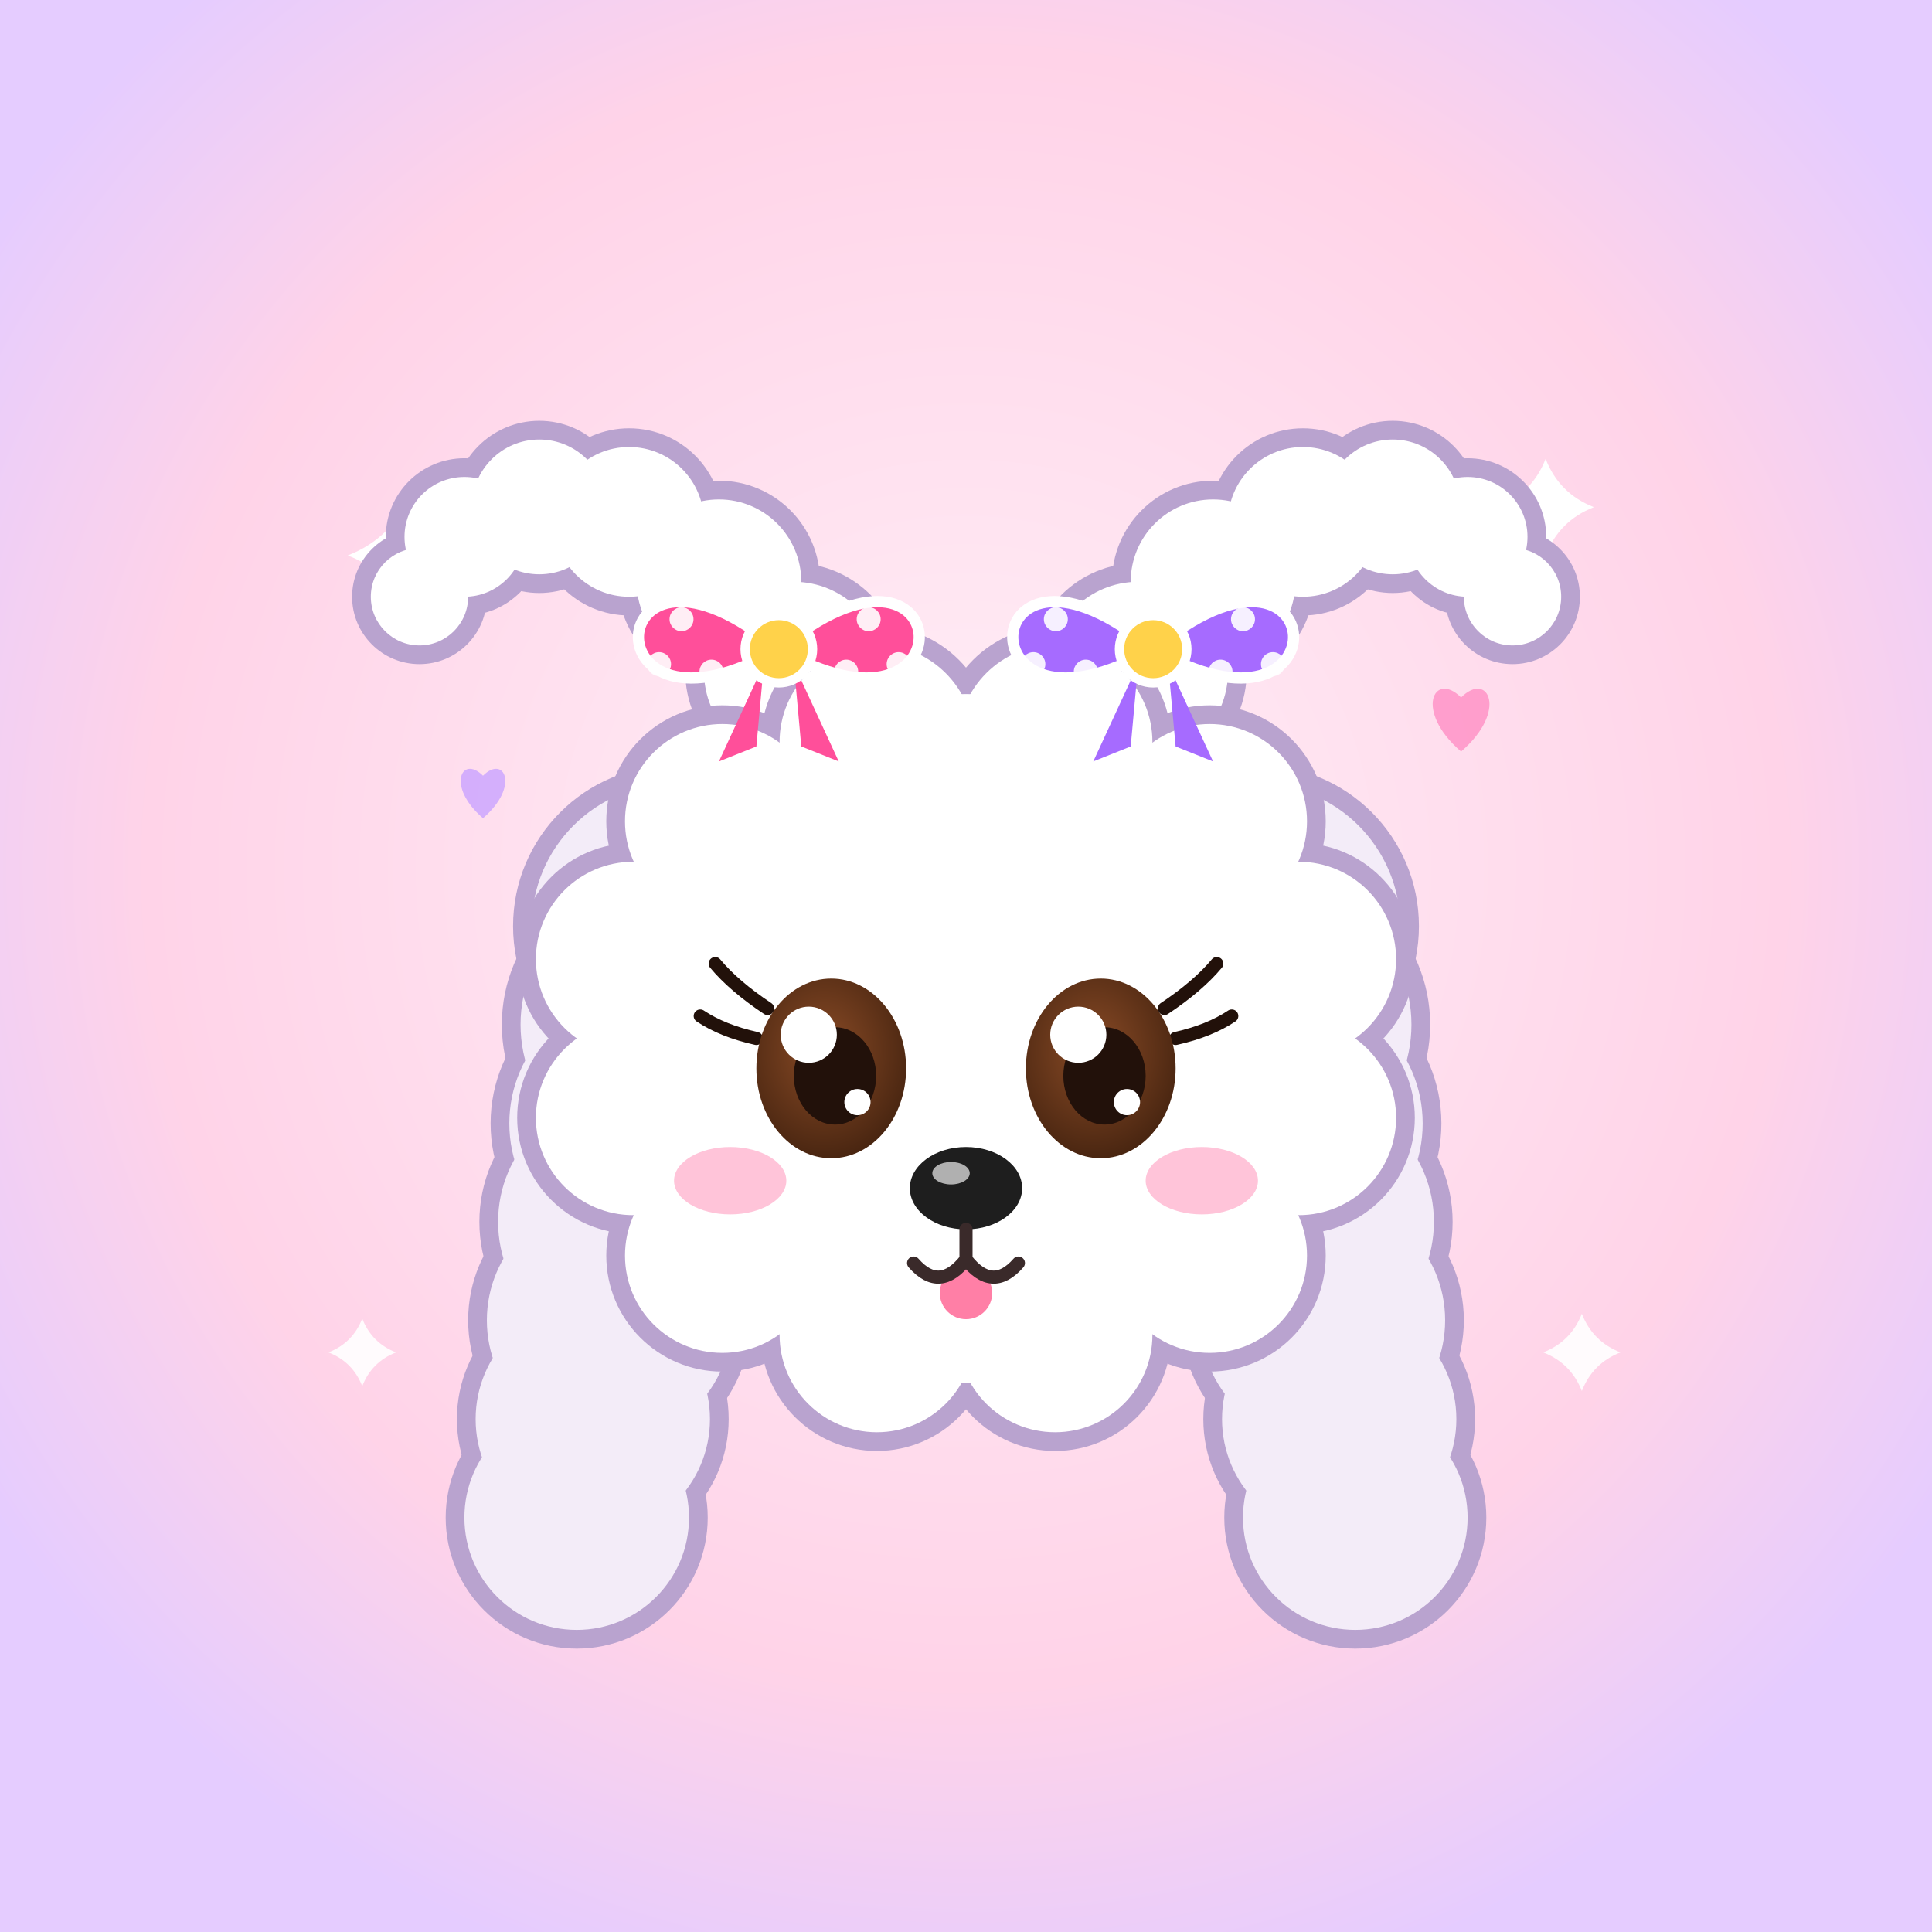
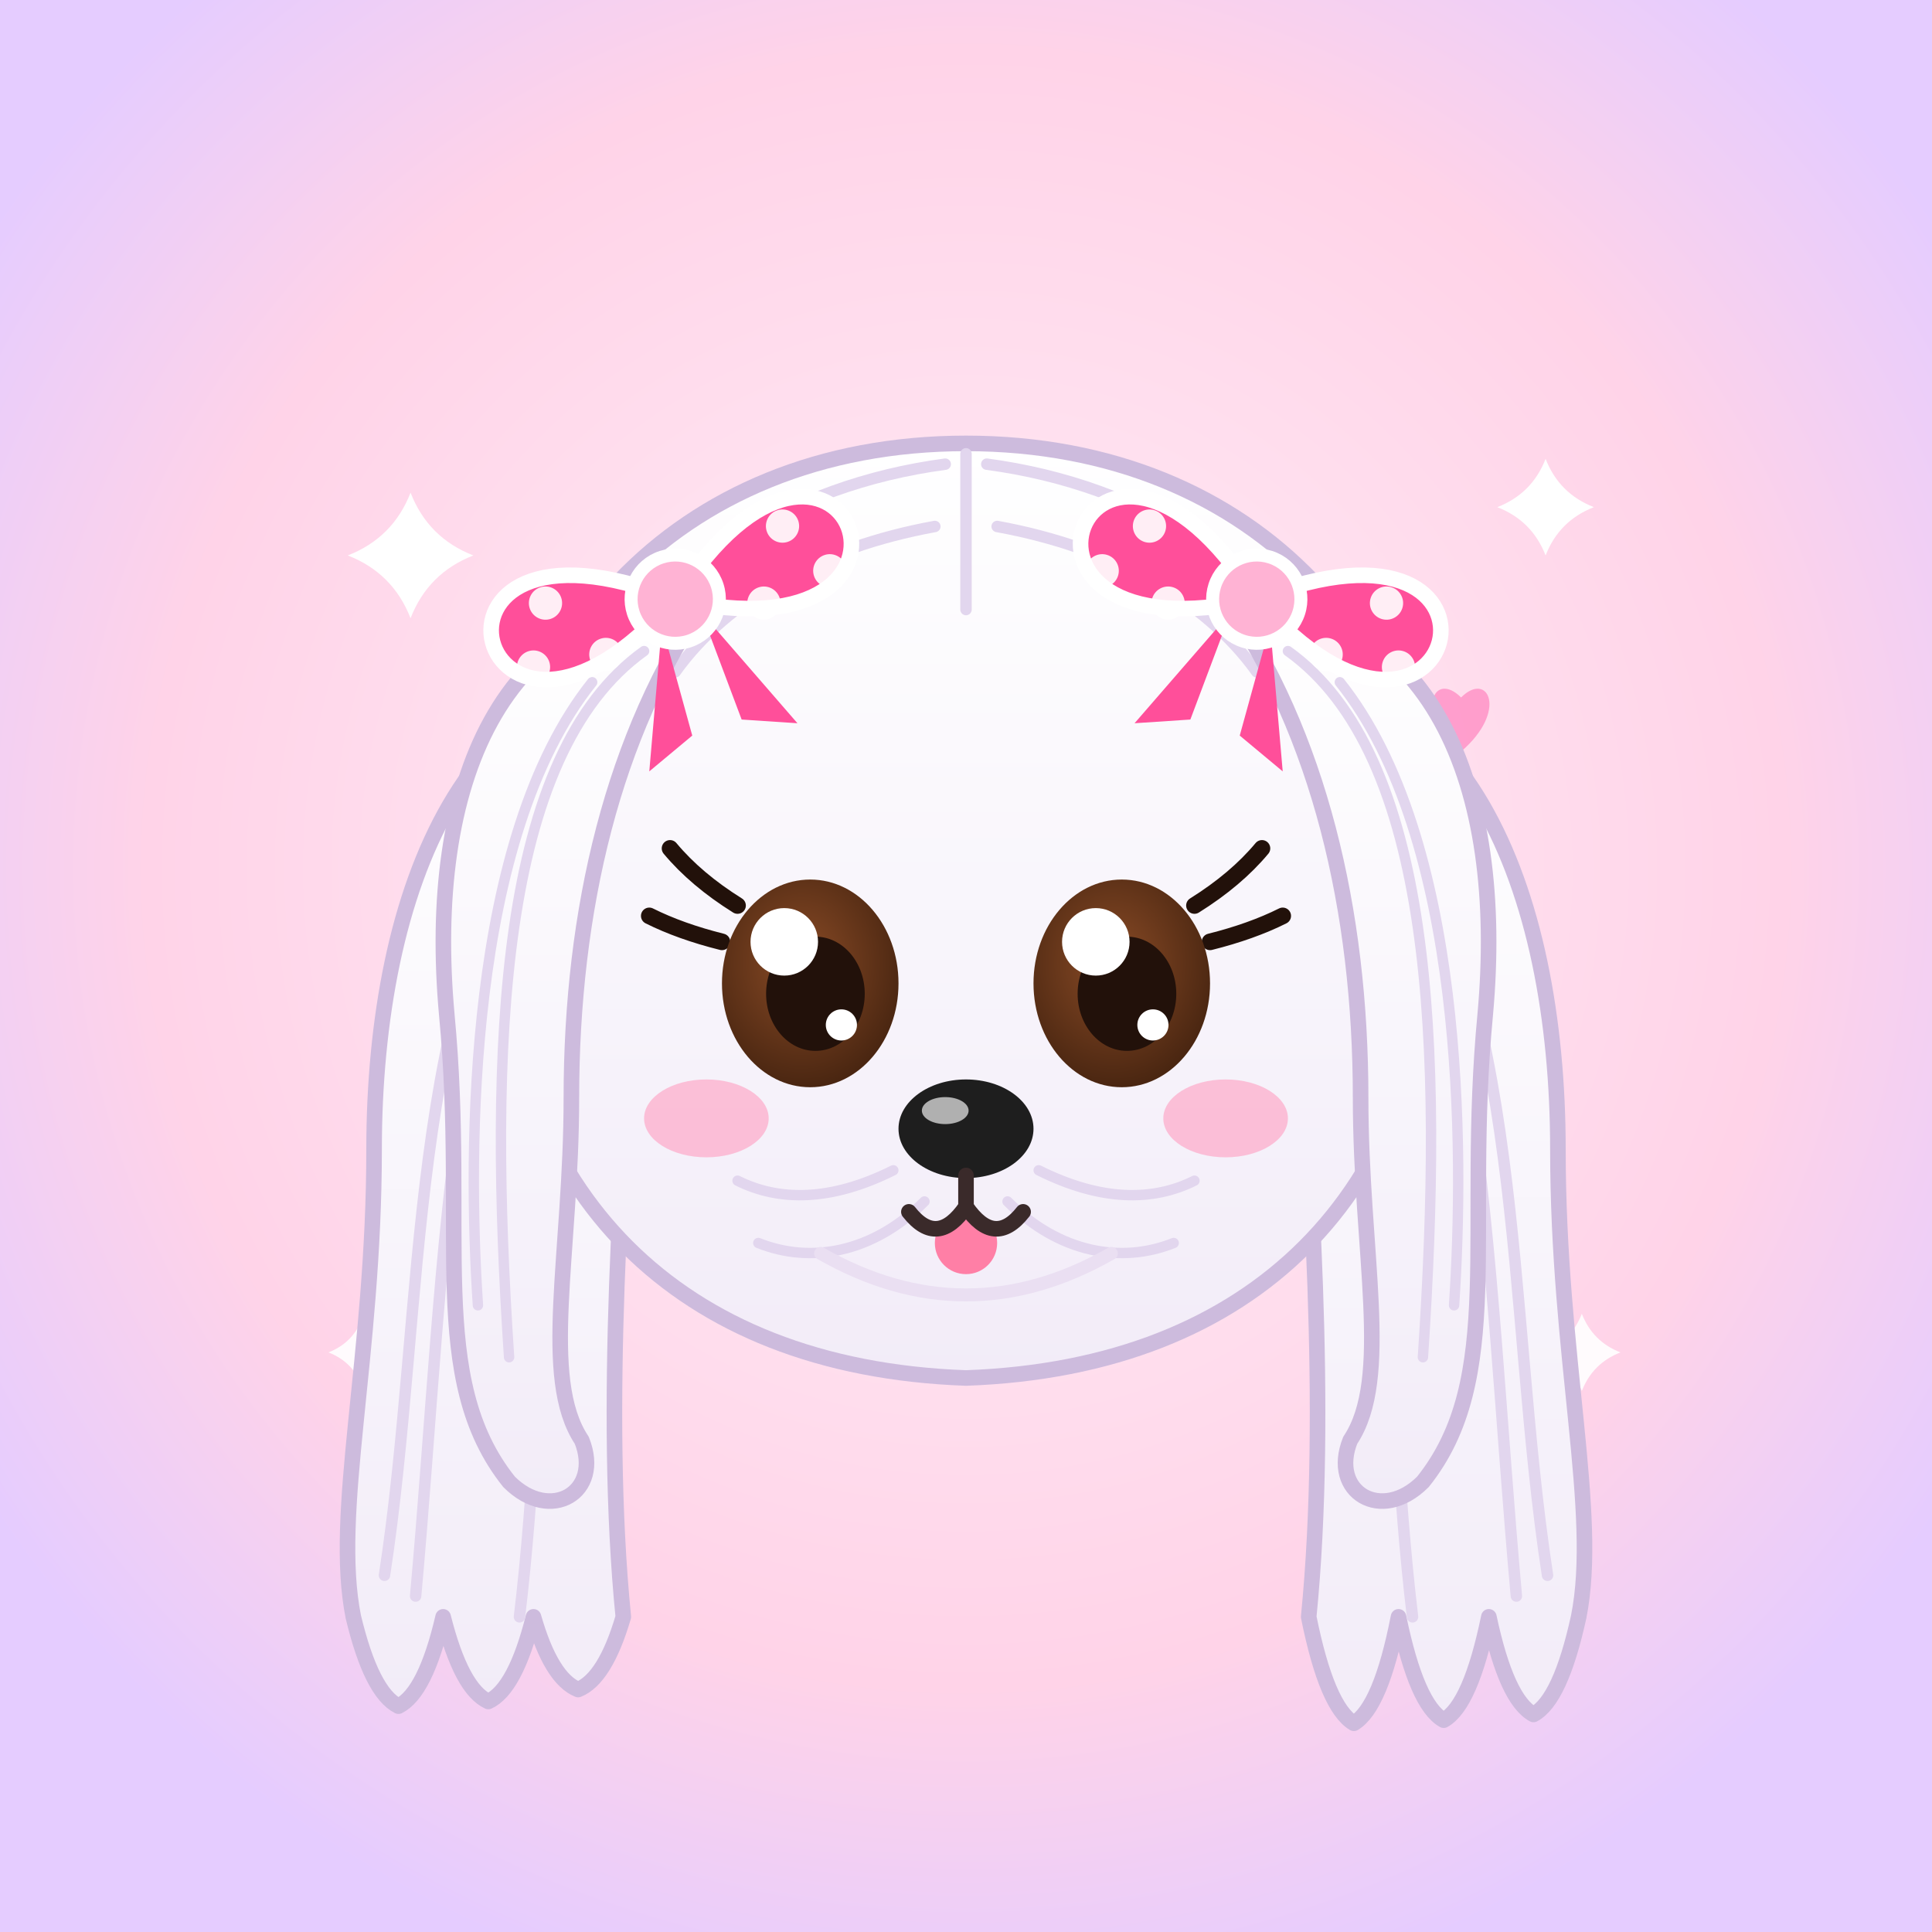
<svg xmlns="http://www.w3.org/2000/svg" width="800" height="800" viewBox="0 0 800 800">
  <defs>
    <radialGradient id="eyeGrad" cx="45%" cy="40%" r="60%">
      <stop offset="0" stop-color="#8A4B26" />
      <stop offset="1" stop-color="#4A2611" />
    </radialGradient>
+     <linearGradient id="hairGrad" x1="0" y1="0" x2="0" y2="1">
+       <stop offset="0" stop-color="#FFFFFF" />
+       <stop offset="1" stop-color="#F2ECF8" />
+     </linearGradient>
    <radialGradient id="avBg" cx="50%" cy="45%" r="60%">
      <stop offset="0" stop-color="#FFF0F7" />
      <stop offset="0.7" stop-color="#FFD3E8" />
      <stop offset="1" stop-color="#E5CCFF" />
    </radialGradient>
    <linearGradient id="sky" x1="0" y1="0" x2="0" y2="1">
      <stop offset="0" stop-color="#CDE8FF" />
      <stop offset="0.55" stop-color="#F3E4FF" />
      <stop offset="1" stop-color="#FFE3F0" />
    </linearGradient>
    <linearGradient id="badge" x1="0" y1="0" x2="1" y2="1">
      <stop offset="0" stop-color="#FF7DB6" />
      <stop offset="1" stop-color="#B07CFF" />
    </linearGradient>
  </defs>
  <rect width="800" height="800" fill="url(#avBg)" />
  <path d="M 170 204 Q 177.28 222.72 196 230 Q 177.28 237.28 170 256 Q 162.72 237.28 144 230 Q 162.72 222.72 170 204 Z" fill="#FFFFFF" opacity="1.0" />
  <path d="M 640 190 Q 645.6 204.4 660 210 Q 645.6 215.6 640 230 Q 634.4 215.6 620 210 Q 634.4 204.4 640 190 Z" fill="#FFFFFF" opacity="1.0" />
  <path d="M 655 544 Q 659.48 555.52 671 560 Q 659.48 564.48 655 576 Q 650.52 564.48 639 560 Q 650.52 555.52 655 544 Z" fill="#FFFFFF" opacity="0.9" />
  <path d="M 150 546 Q 153.92 556.08 164 560 Q 153.92 563.92 150 574 Q 146.08 563.92 136 560 Q 146.08 556.08 150 546 Z" fill="#FFFFFF" opacity="0.9" />
  <path transform="translate(605 300) scale(1.4)" d="M 0 8 C -14 -4 -8 -16 0 -8 C 8 -16 14 -4 0 8 Z" fill="#FF8FC4" opacity="0.8" />
  <path transform="translate(200 330) scale(1.1)" d="M 0 8 C -14 -4 -8 -16 0 -8 C 8 -16 14 -4 0 8 Z" fill="#C9A3FF" opacity="0.8" />
-   <g transform="translate(400 430) scale(1.55)">
-     <circle cx="-78.0" cy="-30.0" r="43.0" fill="#B9A3CF" />
-     <circle cx="-82.3" cy="-3.7" r="41.7" fill="#B9A3CF" />
-     <circle cx="-86.7" cy="22.7" r="40.3" fill="#B9A3CF" />
-     <circle cx="-91.0" cy="49.0" r="39.0" fill="#B9A3CF" />
-     <circle cx="-95.3" cy="75.3" r="37.7" fill="#B9A3CF" />
-     <circle cx="-99.7" cy="101.7" r="36.3" fill="#B9A3CF" />
-     <circle cx="-104.0" cy="128.0" r="35.0" fill="#B9A3CF" />
-     <circle cx="-78.0" cy="-30.0" r="38.0" fill="#F3ECF8" />
-     <circle cx="-82.3" cy="-3.7" r="36.7" fill="#F3ECF8" />
-     <circle cx="-86.7" cy="22.7" r="35.3" fill="#F3ECF8" />
-     <circle cx="-91.0" cy="49.0" r="34.0" fill="#F3ECF8" />
-     <circle cx="-95.3" cy="75.3" r="32.7" fill="#F3ECF8" />
-     <circle cx="-99.7" cy="101.7" r="31.3" fill="#F3ECF8" />
-     <circle cx="-104.0" cy="128.0" r="30.0" fill="#F3ECF8" />
-     <circle cx="78.0" cy="-30.0" r="43.0" fill="#B9A3CF" />
-     <circle cx="82.3" cy="-3.7" r="41.7" fill="#B9A3CF" />
-     <circle cx="86.7" cy="22.7" r="40.3" fill="#B9A3CF" />
-     <circle cx="91.0" cy="49.0" r="39.0" fill="#B9A3CF" />
-     <circle cx="95.3" cy="75.3" r="37.7" fill="#B9A3CF" />
-     <circle cx="99.7" cy="101.7" r="36.3" fill="#B9A3CF" />
-     <circle cx="104.0" cy="128.0" r="35.0" fill="#B9A3CF" />
-     <circle cx="78.0" cy="-30.0" r="38.0" fill="#F3ECF8" />
-     <circle cx="82.3" cy="-3.7" r="36.7" fill="#F3ECF8" />
-     <circle cx="86.7" cy="22.7" r="35.3" fill="#F3ECF8" />
-     <circle cx="91.0" cy="49.0" r="34.0" fill="#F3ECF8" />
-     <circle cx="95.3" cy="75.3" r="32.7" fill="#F3ECF8" />
-     <circle cx="99.7" cy="101.7" r="31.3" fill="#F3ECF8" />
-     <circle cx="104.0" cy="128.0" r="30.0" fill="#F3ECF8" />
-     <circle cx="-46.0" cy="-98.0" r="29.0" fill="#B9A3CF" />
-     <circle cx="-66.0" cy="-122.0" r="27.0" fill="#B9A3CF" />
-     <circle cx="-90.0" cy="-138.0" r="25.0" fill="#B9A3CF" />
-     <circle cx="-114.0" cy="-142.0" r="23.0" fill="#B9A3CF" />
-     <circle cx="-134.0" cy="-134.0" r="21.0" fill="#B9A3CF" />
-     <circle cx="-146.0" cy="-118.0" r="18.0" fill="#B9A3CF" />
-     <circle cx="-46.0" cy="-98.0" r="24.0" fill="#FFFFFF" />
-     <circle cx="-66.0" cy="-122.0" r="22.0" fill="#FFFFFF" />
-     <circle cx="-90.0" cy="-138.0" r="20.0" fill="#FFFFFF" />
-     <circle cx="-114.0" cy="-142.0" r="18.0" fill="#FFFFFF" />
-     <circle cx="-134.0" cy="-134.0" r="16.0" fill="#FFFFFF" />
-     <circle cx="-146.0" cy="-118.0" r="13.0" fill="#FFFFFF" />
-     <circle cx="46.0" cy="-98.0" r="29.0" fill="#B9A3CF" />
-     <circle cx="66.0" cy="-122.0" r="27.0" fill="#B9A3CF" />
-     <circle cx="90.0" cy="-138.0" r="25.0" fill="#B9A3CF" />
-     <circle cx="114.0" cy="-142.0" r="23.0" fill="#B9A3CF" />
-     <circle cx="134.0" cy="-134.0" r="21.0" fill="#B9A3CF" />
-     <circle cx="146.0" cy="-118.0" r="18.0" fill="#B9A3CF" />
-     <circle cx="46.0" cy="-98.0" r="24.0" fill="#FFFFFF" />
-     <circle cx="66.0" cy="-122.0" r="22.0" fill="#FFFFFF" />
-     <circle cx="90.0" cy="-138.0" r="20.0" fill="#FFFFFF" />
-     <circle cx="114.0" cy="-142.0" r="18.0" fill="#FFFFFF" />
-     <circle cx="134.0" cy="-134.0" r="16.0" fill="#FFFFFF" />
-     <circle cx="146.0" cy="-118.0" r="13.0" fill="#FFFFFF" />
-     <circle cx="0.0" cy="0.0" r="97.0" fill="#B9A3CF" />
-     <circle cx="88.9" cy="21.2" r="31.0" fill="#B9A3CF" />
-     <circle cx="65.1" cy="58.0" r="31.0" fill="#B9A3CF" />
-     <circle cx="23.8" cy="79.2" r="31.0" fill="#B9A3CF" />
-     <circle cx="-23.8" cy="79.2" r="31.0" fill="#B9A3CF" />
-     <circle cx="-65.1" cy="58.0" r="31.0" fill="#B9A3CF" />
-     <circle cx="-88.9" cy="21.2" r="31.0" fill="#B9A3CF" />
-     <circle cx="-88.9" cy="-21.2" r="31.0" fill="#B9A3CF" />
-     <circle cx="-65.1" cy="-58.0" r="31.0" fill="#B9A3CF" />
-     <circle cx="-23.8" cy="-79.2" r="31.0" fill="#B9A3CF" />
-     <circle cx="23.8" cy="-79.2" r="31.0" fill="#B9A3CF" />
-     <circle cx="65.1" cy="-58.0" r="31.0" fill="#B9A3CF" />
-     <circle cx="88.9" cy="-21.2" r="31.0" fill="#B9A3CF" />
-     <circle cx="0.0" cy="0.0" r="92.0" fill="#FFFFFF" />
-     <circle cx="88.9" cy="21.2" r="26.0" fill="#FFFFFF" />
-     <circle cx="65.1" cy="58.0" r="26.0" fill="#FFFFFF" />
-     <circle cx="23.8" cy="79.2" r="26.0" fill="#FFFFFF" />
-     <circle cx="-23.8" cy="79.2" r="26.0" fill="#FFFFFF" />
-     <circle cx="-65.1" cy="58.0" r="26.0" fill="#FFFFFF" />
-     <circle cx="-88.9" cy="21.2" r="26.0" fill="#FFFFFF" />
-     <circle cx="-88.9" cy="-21.2" r="26.0" fill="#FFFFFF" />
-     <circle cx="-65.1" cy="-58.0" r="26.0" fill="#FFFFFF" />
-     <circle cx="-23.8" cy="-79.2" r="26.0" fill="#FFFFFF" />
-     <circle cx="23.8" cy="-79.2" r="26.0" fill="#FFFFFF" />
-     <circle cx="65.1" cy="-58.0" r="26.0" fill="#FFFFFF" />
-     <circle cx="88.9" cy="-21.2" r="26.0" fill="#FFFFFF" />
-     <path d="M -54 -100 L -66 -74 L -56 -78 Z" fill="#FF4F9A" />
-     <path d="M -46 -100 L -34 -74 L -44 -78 Z" fill="#FF4F9A" />
-     <path d="M -50 -104 C -98 -144, -102 -74, -50 -104 Z" fill="#FF4F9A" stroke="#ffffff" stroke-width="3" stroke-linejoin="round" />
-     <path d="M -50 -104 C -2 -144, 2 -74, -50 -104 Z" fill="#FF4F9A" stroke="#ffffff" stroke-width="3" stroke-linejoin="round" />
-     <circle cx="-76" cy="-112" r="3.2" fill="#ffffff" opacity="0.9" />
-     <circle cx="-68" cy="-98" r="3.2" fill="#ffffff" opacity="0.9" />
-     <circle cx="-82" cy="-100" r="3.2" fill="#ffffff" opacity="0.9" />
-     <circle cx="-26" cy="-112" r="3.2" fill="#ffffff" opacity="0.9" />
-     <circle cx="-32" cy="-98" r="3.2" fill="#ffffff" opacity="0.9" />
-     <circle cx="-18" cy="-100" r="3.2" fill="#ffffff" opacity="0.9" />
-     <circle cx="-50" cy="-104" r="9" fill="#FFD24A" stroke="#ffffff" stroke-width="2.5" />
-     <path d="M 46 -100 L 34 -74 L 44 -78 Z" fill="#A66BFF" />
-     <path d="M 54 -100 L 66 -74 L 56 -78 Z" fill="#A66BFF" />
-     <path d="M 50 -104 C 2 -144, -2 -74, 50 -104 Z" fill="#A66BFF" stroke="#ffffff" stroke-width="3" stroke-linejoin="round" />
-     <path d="M 50 -104 C 98 -144, 102 -74, 50 -104 Z" fill="#A66BFF" stroke="#ffffff" stroke-width="3" stroke-linejoin="round" />
-     <circle cx="24" cy="-112" r="3.2" fill="#ffffff" opacity="0.9" />
-     <circle cx="32" cy="-98" r="3.2" fill="#ffffff" opacity="0.9" />
-     <circle cx="18" cy="-100" r="3.2" fill="#ffffff" opacity="0.9" />
-     <circle cx="74" cy="-112" r="3.2" fill="#ffffff" opacity="0.9" />
-     <circle cx="68" cy="-98" r="3.2" fill="#ffffff" opacity="0.9" />
-     <circle cx="82" cy="-100" r="3.2" fill="#ffffff" opacity="0.9" />
-     <circle cx="50" cy="-104" r="9" fill="#FFD24A" stroke="#ffffff" stroke-width="2.5" />
-     <path d="M -53 -8 q -9 -6 -14 -12" stroke="#22110A" stroke-width="3.5" fill="none" stroke-linecap="round" />
-     <path d="M -56 0 q -9 -2 -15 -6" stroke="#22110A" stroke-width="3.5" fill="none" stroke-linecap="round" />
-     <ellipse cx="-36" cy="8" rx="20" ry="24" fill="url(#eyeGrad)" />
-     <ellipse cx="-35" cy="10" rx="11" ry="13" fill="#22110A" />
-     <circle cx="-42" cy="-1" r="7.5" fill="#fff" />
-     <circle cx="-29" cy="17" r="3.5" fill="#fff" />
-     <path d="M 53 -8 q 9 -6 14 -12" stroke="#22110A" stroke-width="3.5" fill="none" stroke-linecap="round" />
-     <path d="M 56 0 q 9 -2 15 -6" stroke="#22110A" stroke-width="3.5" fill="none" stroke-linecap="round" />
-     <ellipse cx="36" cy="8" rx="20" ry="24" fill="url(#eyeGrad)" />
-     <ellipse cx="37" cy="10" rx="11" ry="13" fill="#22110A" />
-     <circle cx="30" cy="-1" r="7.5" fill="#fff" />
-     <circle cx="43" cy="17" r="3.5" fill="#fff" />
-     <ellipse cx="-63" cy="38" rx="15" ry="9" fill="#FF9DC0" opacity="0.6" />
-     <ellipse cx="63" cy="38" rx="15" ry="9" fill="#FF9DC0" opacity="0.6" />
-     <ellipse cx="0" cy="40" rx="15" ry="11" fill="#1E1E1E" />
-     <ellipse cx="-4" cy="36" rx="5" ry="3" fill="#fff" opacity="0.65" />
-     <ellipse cx="0" cy="68" rx="7" ry="7" fill="#FF7FA6" />
-     <path d="M 0 51 L 0 59 M -14 60 Q -7 68 0 59 Q 7 68 14 60" stroke="#3A2A2A" stroke-width="3.5" fill="none" stroke-linecap="round" stroke-linejoin="round" />
+   <g transform="translate(400 390) scale(2.15)">
+     <path d="M -52 -52 C -96 -56 -114 -10 -114 40 C -114 80 -122 110 -118 130 Q -114.5 144.6 -109.3 147.2 Q -104.1 144.6 -100.7 130.0 Q -97.2 143.9 -92.0 146.3 Q -86.8 143.9 -83.3 130.0 Q -79.9 141.9 -74.7 144.0 Q -69.5 141.9 -66.0 130.0 C -70 90 -66 40 -64 10 C -62 -20 -56 -40 -52 -52 Z" fill="url(#hairGrad)" stroke="#CDBBDD" stroke-width="3" stroke-linejoin="round" />
+     <path d="M -70 -40 C -100 -10 -100 60 -106 126" stroke="#E2D6EE" stroke-width="2.2" fill="none" stroke-linecap="round" />
+     <path d="M -80 -30 C -108 10 -104 70 -112 122" stroke="#E2D6EE" stroke-width="2.2" fill="none" stroke-linecap="round" />
+     <path d="M -66 0 C -84 30 -80 80 -86 130" stroke="#E2D6EE" stroke-width="2.2" fill="none" stroke-linecap="round" />
+     <path d="M 52 -52 C 96 -56 114 -10 114 40 C 114 80 122 110 118 130 Q 114.5 146.0 109.3 148.8 Q 104.1 146.0 100.7 130.0 Q 97.2 147.0 92.0 149.9 Q 86.8 147.0 83.3 130.0 Q 79.9 147.4 74.7 150.5 Q 69.5 147.4 66.0 130.0 C 70 90 66 40 64 10 C 62 -20 56 -40 52 -52 Z" fill="url(#hairGrad)" stroke="#CDBBDD" stroke-width="3" stroke-linejoin="round" />
+     <path d="M 70 -40 C 100 -10 100 60 106 126" stroke="#E2D6EE" stroke-width="2.2" fill="none" stroke-linecap="round" />
+     <path d="M 80 -30 C 108 10 104 70 112 122" stroke="#E2D6EE" stroke-width="2.2" fill="none" stroke-linecap="round" />
+     <path d="M 66 0 C 84 30 80 80 86 130" stroke="#E2D6EE" stroke-width="2.2" fill="none" stroke-linecap="round" />
+     <path d="M 0 -96 C 56 -96 92 -56 90 -4 C 88 48 56 82 0 84 C -56 82 -88 48 -90 -4 C -92 -56 -56 -96 0 -96 Z" fill="url(#hairGrad)" stroke="#CDBBDD" stroke-width="3" stroke-linejoin="round" />
+     <path d="M 0 -94 L 0 -64" stroke="#E2D6EE" stroke-width="2.2" fill="none" stroke-linecap="round" />
+     <path d="M -4 -92 C -34 -88 -60 -72 -72 -46" stroke="#E2D6EE" stroke-width="2.2" fill="none" stroke-linecap="round" />
+     <path d="M 4 -92 C 34 -88 60 -72 72 -46" stroke="#E2D6EE" stroke-width="2.2" fill="none" stroke-linecap="round" />
+     <path d="M -6 -80 C -28 -76 -46 -66 -56 -52" stroke="#E2D6EE" stroke-width="2.2" fill="none" stroke-linecap="round" />
+     <path d="M 6 -80 C 28 -76 46 -66 56 -52" stroke="#E2D6EE" stroke-width="2.2" fill="none" stroke-linecap="round" />
+     <path d="M -8 50 C -18 60 -30 62 -40 58" stroke="#E2D6EE" stroke-width="2" fill="none" stroke-linecap="round" />
+     <path d="M 8 50 C 18 60 30 62 40 58" stroke="#E2D6EE" stroke-width="2" fill="none" stroke-linecap="round" />
+     <path d="M -14 44 C -26 50 -36 50 -44 46" stroke="#E2D6EE" stroke-width="2" fill="none" stroke-linecap="round" />
+     <path d="M 14 44 C 26 50 36 50 44 46" stroke="#E2D6EE" stroke-width="2" fill="none" stroke-linecap="round" />
+     <path d="M -28 60 Q 0 76 28 60" stroke="#EADFF2" stroke-width="2.5" fill="none" stroke-linecap="round" />
+     <path d="M -50 -66 C -90 -66 -104 -30 -100 14 C -96 56 -104 84 -88 104 C -80 112 -70 106 -74 96 C -82 84 -76 60 -76 30 C -76 -6 -68 -40 -50 -66 Z" fill="url(#hairGrad)" stroke="#CDBBDD" stroke-width="3" stroke-linejoin="round" />
+     <path d="M -62 -56 C -90 -36 -92 20 -88 80" stroke="#E2D6EE" stroke-width="2" fill="none" stroke-linecap="round" />
+     <path d="M -72 -50 C -96 -20 -96 40 -94 70" stroke="#E2D6EE" stroke-width="2" fill="none" stroke-linecap="round" />
+     <path d="M 50 -66 C 90 -66 104 -30 100 14 C 96 56 104 84 88 104 C 80 112 70 106 74 96 C 82 84 76 60 76 30 C 76 -6 68 -40 50 -66 Z" fill="url(#hairGrad)" stroke="#CDBBDD" stroke-width="3" stroke-linejoin="round" />
+     <path d="M 62 -56 C 90 -36 92 20 88 80" stroke="#E2D6EE" stroke-width="2" fill="none" stroke-linecap="round" />
+     <path d="M 72 -50 C 96 -20 96 40 94 70" stroke="#E2D6EE" stroke-width="2" fill="none" stroke-linecap="round" />
+     <g transform="translate(-56 -66) rotate(-18)">
+       <path d="M -4 4 L -15 30 L -5 26 Z M 4 4 L 15 30 L 5 26 Z" fill="#FF4F9A" />
+       <path d="M 0 0 C -46 -38 -50 30 0 0 Z M 0 0 C 46 -38 50 30 0 0 Z" fill="#FF4F9A" stroke="#fff" stroke-width="3" stroke-linejoin="round" />
+       <circle cx="-24" cy="-7" r="3.2" fill="#fff" opacity="0.9" />
+       <circle cx="-16" cy="6" r="3.2" fill="#fff" opacity="0.9" />
+       <circle cx="-30" cy="4" r="3.2" fill="#fff" opacity="0.9" />
+       <circle cx="24" cy="-7" r="3.2" fill="#fff" opacity="0.9" />
+       <circle cx="16" cy="6" r="3.2" fill="#fff" opacity="0.9" />
+       <circle cx="30" cy="4" r="3.2" fill="#fff" opacity="0.9" />
+       <circle r="8.5" fill="#FFB3D4" stroke="#fff" stroke-width="2.5" />
+     </g>
+     <g transform="translate(56 -66) rotate(18)">
+       <path d="M -4 4 L -15 30 L -5 26 Z M 4 4 L 15 30 L 5 26 Z" fill="#FF4F9A" />
+       <path d="M 0 0 C -46 -38 -50 30 0 0 Z M 0 0 C 46 -38 50 30 0 0 Z" fill="#FF4F9A" stroke="#fff" stroke-width="3" stroke-linejoin="round" />
+       <circle cx="-24" cy="-7" r="3.2" fill="#fff" opacity="0.9" />
+       <circle cx="-16" cy="6" r="3.2" fill="#fff" opacity="0.9" />
+       <circle cx="-30" cy="4" r="3.2" fill="#fff" opacity="0.9" />
+       <circle cx="24" cy="-7" r="3.2" fill="#fff" opacity="0.9" />
+       <circle cx="16" cy="6" r="3.2" fill="#fff" opacity="0.9" />
+       <circle cx="30" cy="4" r="3.2" fill="#fff" opacity="0.9" />
+       <circle r="8.5" fill="#FFB3D4" stroke="#fff" stroke-width="2.5" />
+     </g>
+     <path d="M -44 -7 q -8 -5 -13 -11" stroke="#22110A" stroke-width="3.2" fill="none" stroke-linecap="round" />
+     <path d="M -47 0 q -8 -2 -14 -5" stroke="#22110A" stroke-width="3.2" fill="none" stroke-linecap="round" />
+     <ellipse cx="-30" cy="8" rx="17" ry="20" fill="url(#eyeGrad)" />
+     <ellipse cx="-29" cy="10" rx="9.5" ry="11" fill="#22110A" />
+     <circle cx="-35" cy="0" r="6.5" fill="#fff" />
+     <circle cx="-24" cy="16" r="3" fill="#fff" />
+     <path d="M 44 -7 q 8 -5 13 -11" stroke="#22110A" stroke-width="3.2" fill="none" stroke-linecap="round" />
+     <path d="M 47 0 q 8 -2 14 -5" stroke="#22110A" stroke-width="3.2" fill="none" stroke-linecap="round" />
+     <ellipse cx="30" cy="8" rx="17" ry="20" fill="url(#eyeGrad)" />
+     <ellipse cx="31" cy="10" rx="9.5" ry="11" fill="#22110A" />
+     <circle cx="25" cy="0" r="6.5" fill="#fff" />
+     <circle cx="36" cy="16" r="3" fill="#fff" />
+     <ellipse cx="-50" cy="34" rx="12" ry="7.5" fill="#FF9DC0" opacity="0.6" />
+     <ellipse cx="50" cy="34" rx="12" ry="7.5" fill="#FF9DC0" opacity="0.6" />
+     <ellipse cx="0" cy="36" rx="13" ry="9.5" fill="#1E1E1E" />
+     <ellipse cx="-4" cy="32.5" rx="4.5" ry="2.6" fill="#fff" opacity="0.65" />
+     <ellipse cx="0" cy="58" rx="6" ry="6" fill="#FF7FA6" />
+     <path d="M 0 45 L 0 51 M -11 52 Q -5.5 59 0 51 Q 5.5 59 11 52" stroke="#3A2A2A" stroke-width="3" fill="none" stroke-linecap="round" stroke-linejoin="round" />
  </g>
</svg>
